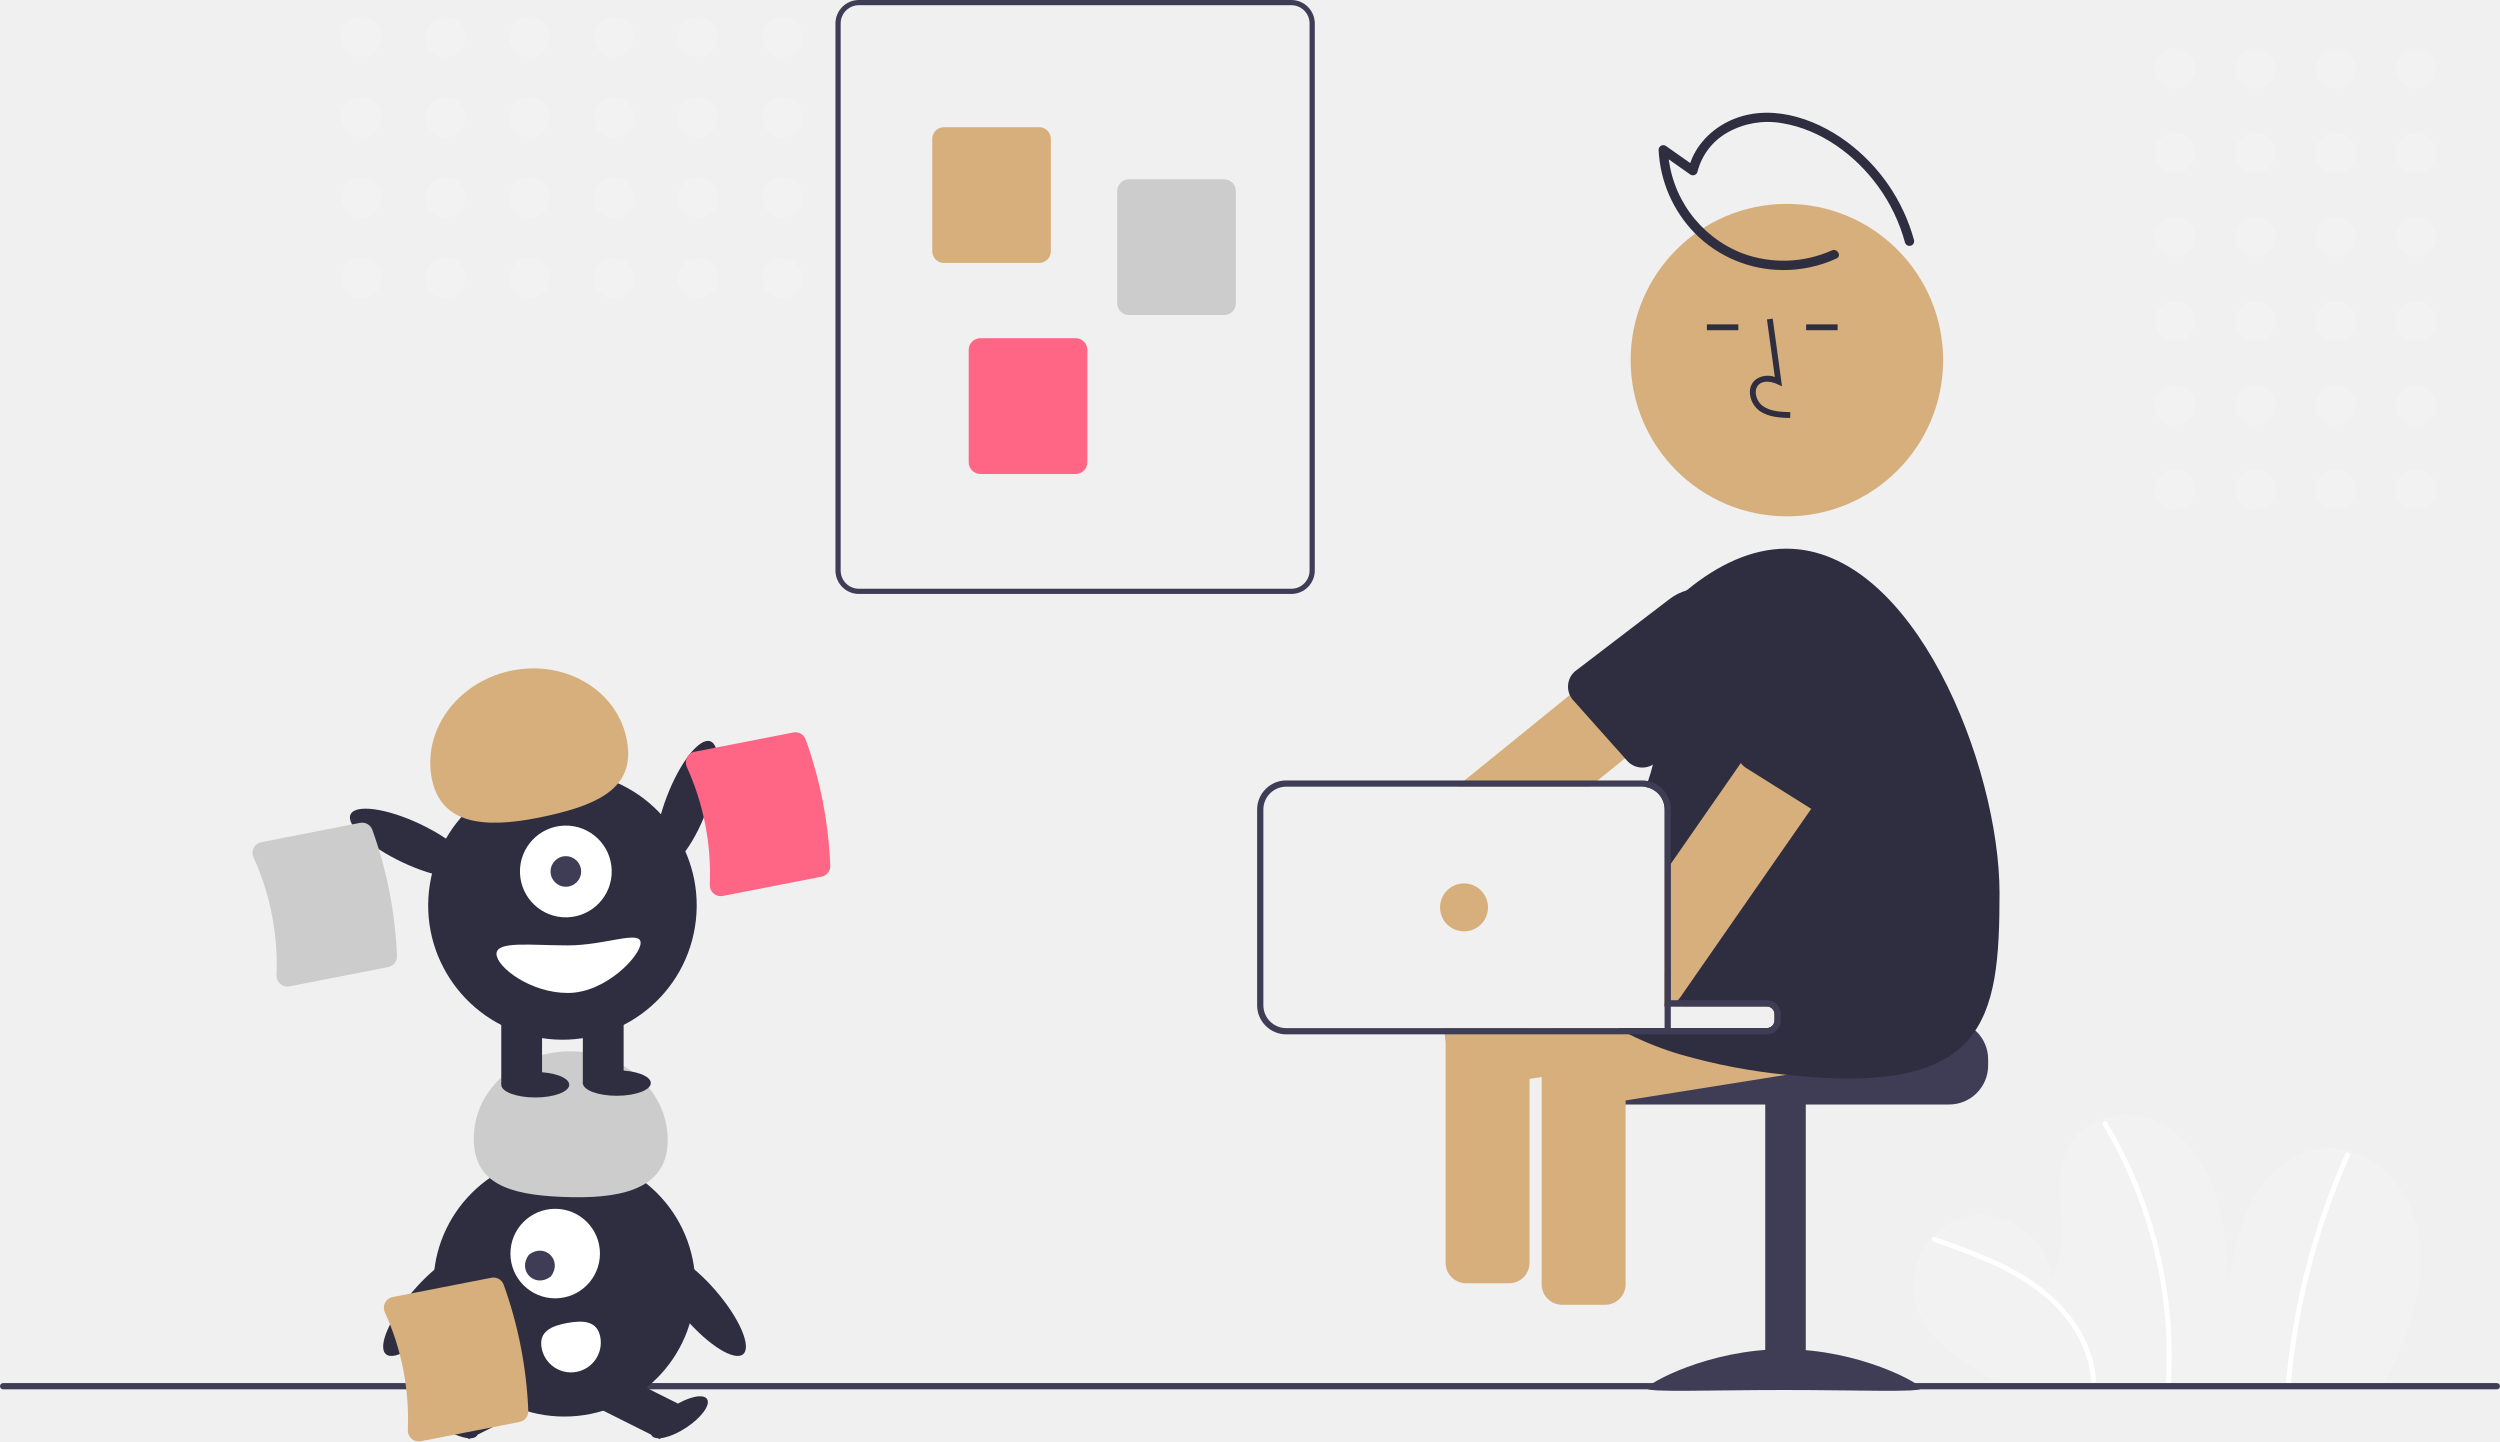
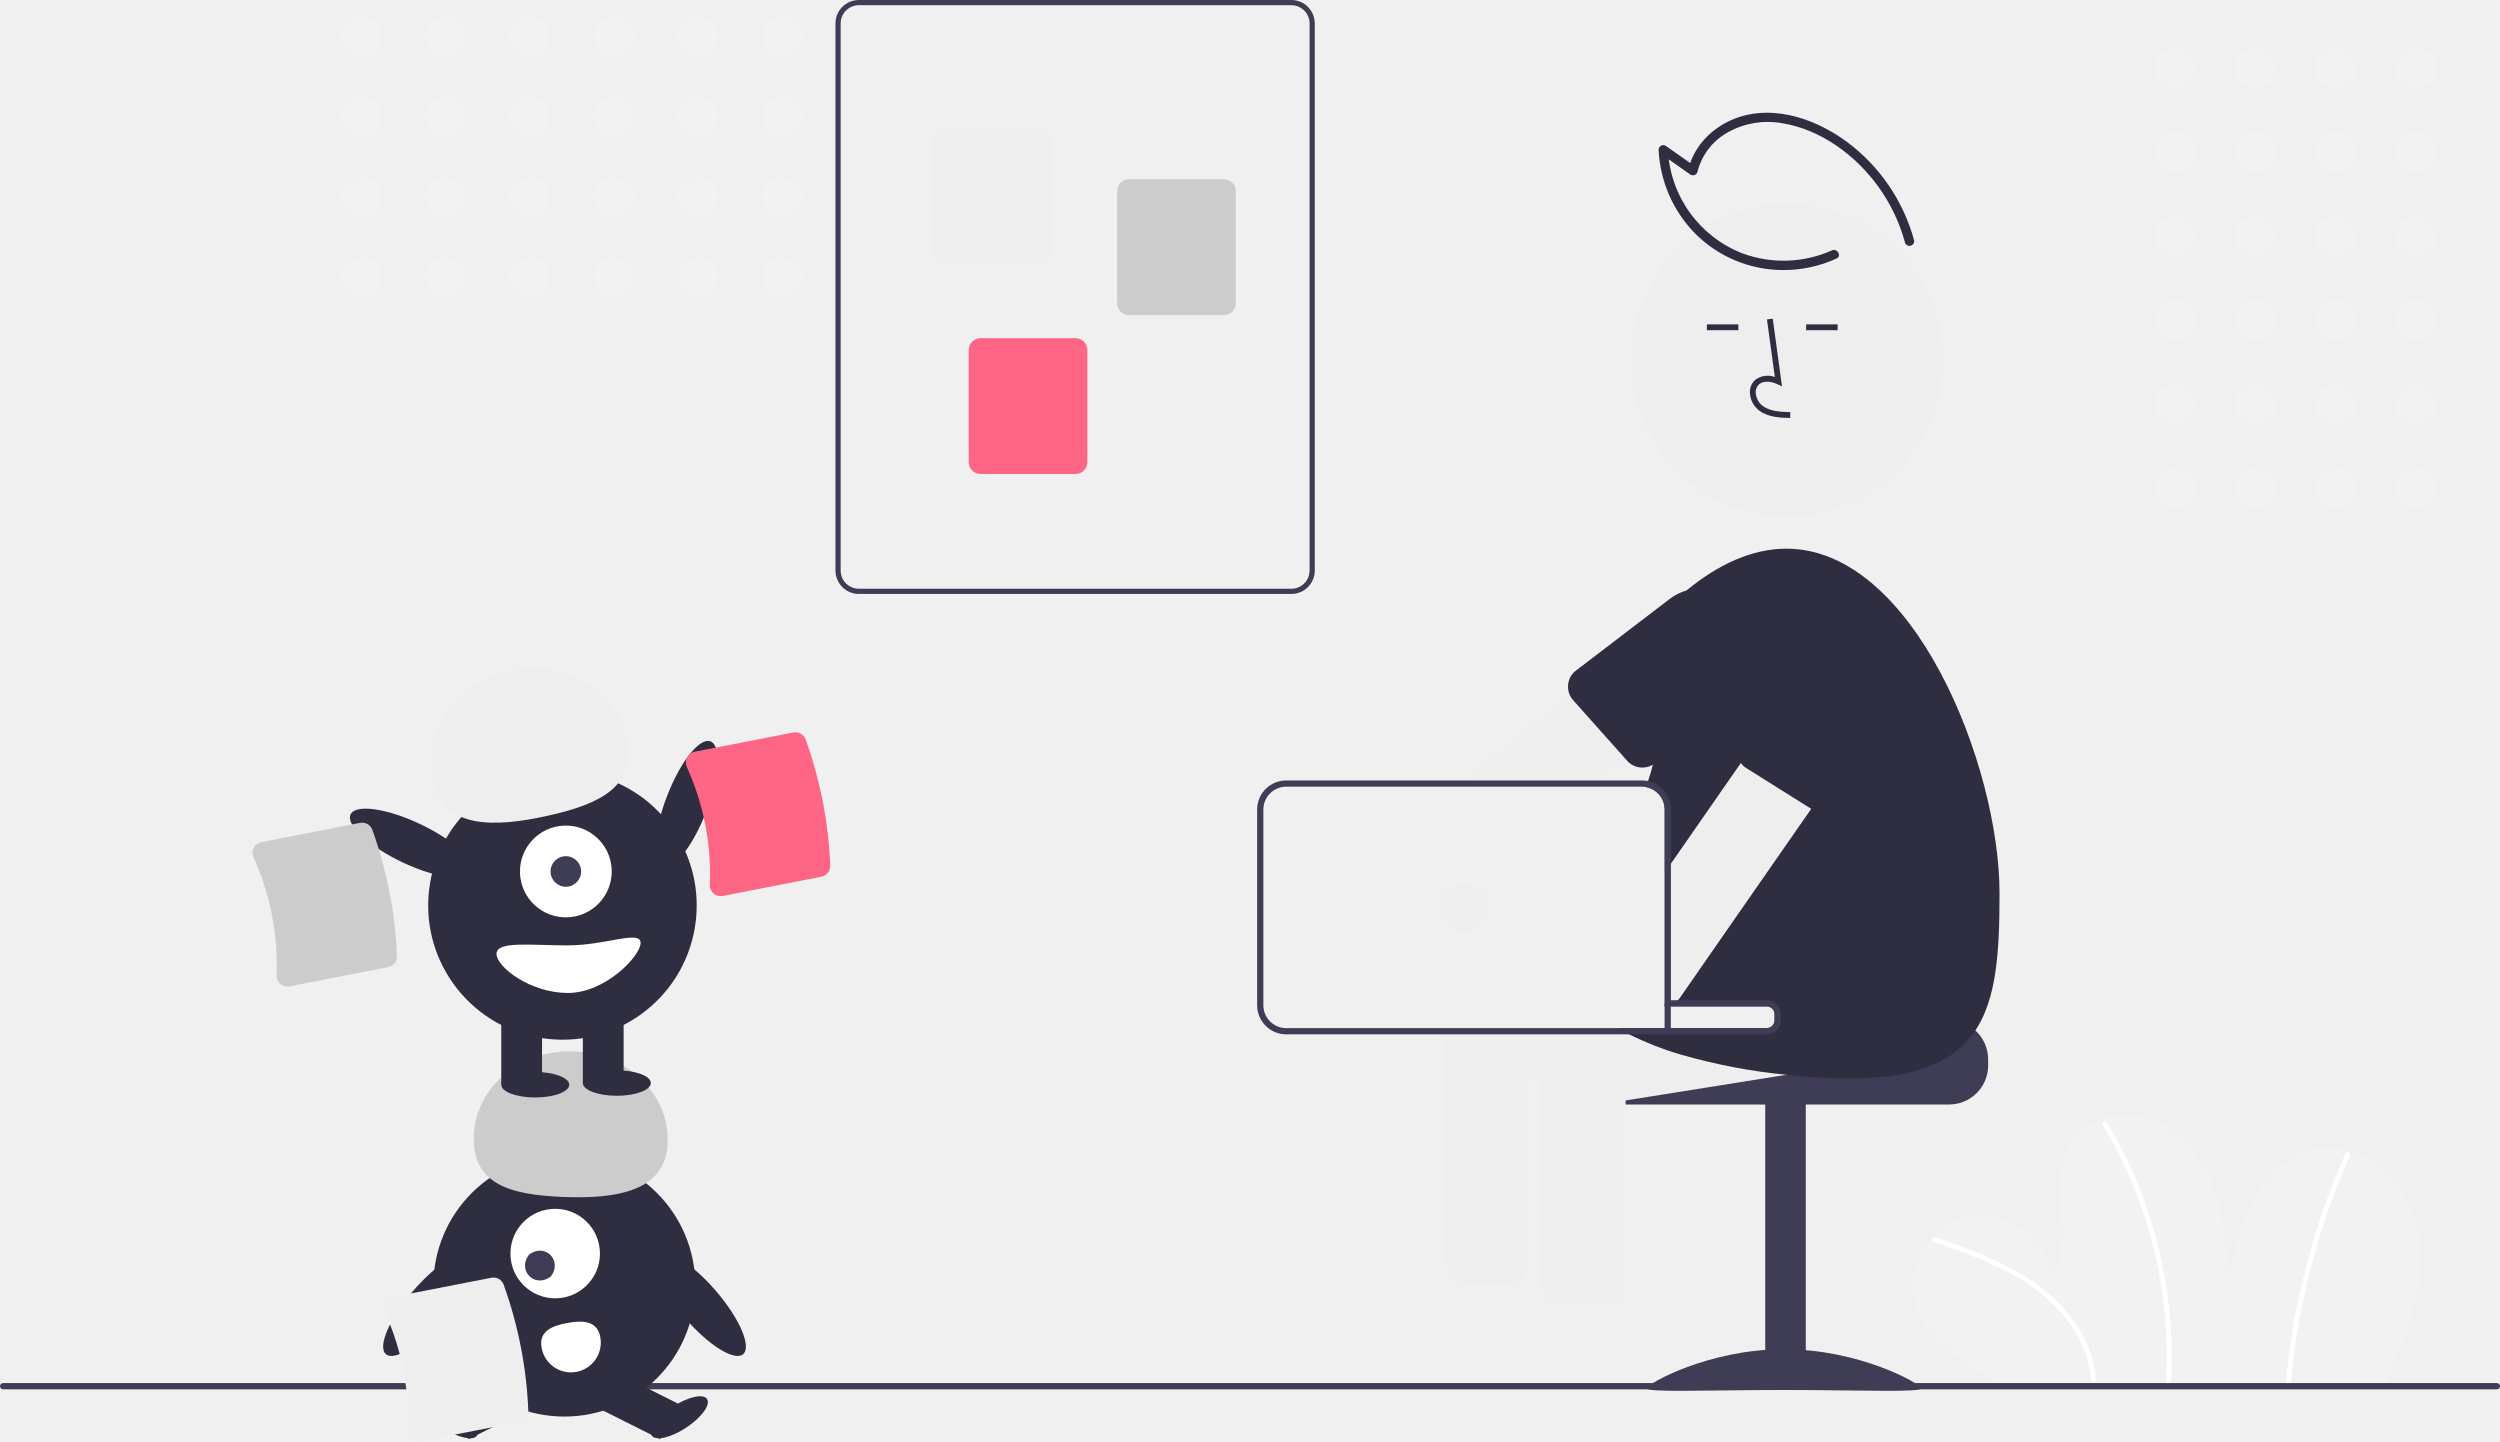
<svg xmlns="http://www.w3.org/2000/svg" id="a91fd4ba-2994-4174-ad77-9b89e961cfb5" data-name="Layer 1" width="802" height="462.415" viewBox="0 0 802 462.415">
  <circle cx="775.091" cy="21.98" r="6.467" fill="#f2f2f2" />
  <circle cx="749.317" cy="21.98" r="6.467" fill="#f2f2f2" />
  <circle cx="723.544" cy="21.98" r="6.467" fill="#f2f2f2" />
  <circle cx="697.771" cy="21.98" r="6.467" fill="#f2f2f2" />
  <circle cx="775.091" cy="48.98" r="6.467" fill="#f2f2f2" />
  <circle cx="749.317" cy="48.98" r="6.467" fill="#f2f2f2" />
  <circle cx="723.544" cy="48.98" r="6.467" fill="#f2f2f2" />
  <circle cx="697.771" cy="48.98" r="6.467" fill="#f2f2f2" />
  <circle cx="775.091" cy="75.98" r="6.467" fill="#f2f2f2" />
  <circle cx="749.317" cy="75.98" r="6.467" fill="#f2f2f2" />
  <circle cx="723.544" cy="75.98" r="6.467" fill="#f2f2f2" />
  <circle cx="697.771" cy="75.98" r="6.467" fill="#f2f2f2" />
  <circle cx="775.091" cy="102.98" r="6.467" fill="#f2f2f2" />
  <circle cx="749.317" cy="102.98" r="6.467" fill="#f2f2f2" />
  <circle cx="723.544" cy="102.98" r="6.467" fill="#f2f2f2" />
  <circle cx="697.771" cy="102.98" r="6.467" fill="#f2f2f2" />
  <circle cx="775.091" cy="129.98" r="6.467" fill="#f2f2f2" />
  <circle cx="749.317" cy="129.98" r="6.467" fill="#f2f2f2" />
  <circle cx="723.544" cy="129.98" r="6.467" fill="#f2f2f2" />
  <circle cx="697.771" cy="129.98" r="6.467" fill="#f2f2f2" />
  <circle cx="775.091" cy="156.98" r="6.467" fill="#f2f2f2" />
  <circle cx="749.317" cy="156.98" r="6.467" fill="#f2f2f2" />
  <circle cx="723.544" cy="156.98" r="6.467" fill="#f2f2f2" />
  <circle cx="697.771" cy="156.98" r="6.467" fill="#f2f2f2" />
  <path d="M963.083,664.753c4.668-10.084,9.333-20.317,11.359-31.242s1.176-22.783-4.627-32.259-17.228-15.902-28.132-13.76c-8.955,1.759-16.146,8.813-20.357,16.91s-5.9,17.23-7.537,26.209c-.529-10.2-1.09-20.564-4.478-30.2s-10.06-18.615-19.569-22.343-21.879-.796-26.891,8.103c-7.061,12.538,2.302,30.125-5.817,42.006-1.393-11.917-13.855-21.332-25.699-19.416s-20.701,14.781-18.265,26.529c1.45,6.99,6.219,12.936,11.922,17.232s12.334,9.274,18.895,12.09Z" transform="translate(-199 -218.7925)" fill="#f2f2f2" />
  <path d="M819.29,617.18c9.408,3.289,18.903,6.614,27.492,11.756,7.698,4.608,14.553,10.812,18.882,18.757A33.356,33.356,0,0,1,869.79,661.551c.063,1.018,1.655,1.025,1.592,0-.557-9.061-4.972-17.353-11.087-23.911-6.704-7.19-15.392-12.1-24.361-15.91-5.318-2.259-10.769-4.179-16.221-6.085-.969-.339-1.385,1.198-.423,1.535Z" transform="translate(-199 -218.7925)" fill="#fff" />
  <path d="M873.557,579.647a143.382,143.382,0,0,1,13.791,30.616,145.117,145.117,0,0,1,6.361,32.968,143.307,143.307,0,0,1,.152,18.837c-.059,1.023,1.533,1.02,1.592,0a145.195,145.195,0,0,0-2.04-33.82,146.927,146.927,0,0,0-9.769-32.44,143.252,143.252,0,0,0-8.712-16.963.796.796,0,0,0-1.374.803Z" transform="translate(-199 -218.7925)" fill="#fff" />
  <path d="M951.458,588.789a232.043,232.043,0,0,0-17.116,57.578q-1.342,8.365-2.078,16.812c-.089,1.02,1.503,1.014,1.592,0a231.209,231.209,0,0,1,12.738-58.025q2.834-7.892,6.239-15.562c.412-.928-.959-1.739-1.374-.803Z" transform="translate(-199 -218.7925)" fill="#fff" />
  <path d="M1000,664.486H200a1,1,0,0,1,0-2h800a1,1,0,0,1,0,2Z" transform="translate(-199 -218.7925)" fill="#3f3d56" />
  <path d="M613.263,409.335H474.534a7.53,7.53,0,0,1-7.521-7.521v-175.5a7.53,7.53,0,0,1,7.521-7.521H613.263A7.53,7.53,0,0,1,620.784,226.314v175.5A7.53,7.53,0,0,1,613.263,409.335ZM474.534,220.464a5.857,5.857,0,0,0-5.85,5.85v175.5a5.857,5.857,0,0,0,5.85,5.85H613.263a5.857,5.857,0,0,0,5.85-5.85v-175.5a5.857,5.857,0,0,0-5.85-5.85Z" transform="translate(-199 -218.7925)" fill="#3f3d56" />
-   <path d="M532.358,303.151h-30.537a3.765,3.765,0,0,1-3.761-3.761V263.355a3.765,3.765,0,0,1,3.761-3.761h30.537a3.765,3.765,0,0,1,3.761,3.761v36.036A3.765,3.765,0,0,1,532.358,303.151Z" transform="translate(-199 -218.7925)" fill="#d6af7c" />
+   <path d="M532.358,303.151h-30.537a3.765,3.765,0,0,1-3.761-3.761V263.355a3.765,3.765,0,0,1,3.761-3.761h30.537a3.765,3.765,0,0,1,3.761,3.761v36.036A3.765,3.765,0,0,1,532.358,303.151Z" transform="translate(-199 -218.7925)" fill="#eeeeee" />
  <path d="M591.694,319.865h-30.537a3.765,3.765,0,0,1-3.761-3.761V280.069a3.765,3.765,0,0,1,3.761-3.761h30.537a3.765,3.765,0,0,1,3.761,3.761v36.036A3.765,3.765,0,0,1,591.694,319.865Z" transform="translate(-199 -218.7925)" fill="#ccc" />
  <path d="M544.058,370.844h-30.537a3.765,3.765,0,0,1-3.761-3.761V331.047a3.765,3.765,0,0,1,3.761-3.761h30.537a3.765,3.765,0,0,1,3.761,3.761v36.036A3.765,3.765,0,0,1,544.058,370.844Z" transform="translate(-199 -218.7925)" fill="#ff6584" />
  <circle cx="115.931" cy="11.82" r="6.467" fill="#f2f2f2" />
  <circle cx="115.931" cy="37.594" r="6.467" fill="#f2f2f2" />
  <circle cx="115.931" cy="63.367" r="6.467" fill="#f2f2f2" />
  <circle cx="115.931" cy="89.14" r="6.467" fill="#f2f2f2" />
  <circle cx="142.931" cy="11.82" r="6.467" fill="#f2f2f2" />
  <circle cx="142.931" cy="37.594" r="6.467" fill="#f2f2f2" />
  <circle cx="142.931" cy="63.367" r="6.467" fill="#f2f2f2" />
  <circle cx="142.931" cy="89.14" r="6.467" fill="#f2f2f2" />
  <circle cx="169.931" cy="11.82" r="6.467" fill="#f2f2f2" />
  <circle cx="169.931" cy="37.594" r="6.467" fill="#f2f2f2" />
  <circle cx="169.931" cy="63.367" r="6.467" fill="#f2f2f2" />
  <circle cx="169.931" cy="89.14" r="6.467" fill="#f2f2f2" />
  <circle cx="196.931" cy="11.82" r="6.467" fill="#f2f2f2" />
  <circle cx="196.931" cy="37.594" r="6.467" fill="#f2f2f2" />
  <circle cx="196.931" cy="63.367" r="6.467" fill="#f2f2f2" />
  <circle cx="196.931" cy="89.14" r="6.467" fill="#f2f2f2" />
  <circle cx="223.931" cy="11.82" r="6.467" fill="#f2f2f2" />
  <circle cx="223.931" cy="37.594" r="6.467" fill="#f2f2f2" />
  <circle cx="223.931" cy="63.367" r="6.467" fill="#f2f2f2" />
  <circle cx="223.931" cy="89.14" r="6.467" fill="#f2f2f2" />
  <circle cx="250.931" cy="11.82" r="6.467" fill="#f2f2f2" />
  <circle cx="250.931" cy="37.594" r="6.467" fill="#f2f2f2" />
  <circle cx="250.931" cy="63.367" r="6.467" fill="#f2f2f2" />
  <circle cx="250.931" cy="89.14" r="6.467" fill="#f2f2f2" />
  <circle cx="181.045" cy="412.421" r="42.012" fill="#2f2e41" />
  <rect x="345.269" y="663.26" width="22.868" height="12.763" transform="translate(-461.0904 11.81391) rotate(-26.60099)" fill="#2f2e41" />
  <ellipse cx="343.153" cy="673.455" rx="3.989" ry="10.636" transform="translate(-606.9803 370.4351) rotate(-56.60122)" fill="#2f2e41" />
  <rect x="397.005" y="658.208" width="12.763" height="22.868" transform="translate(-574.9977 511.6876) rotate(-63.39901)" fill="#2f2e41" />
  <ellipse cx="416.936" cy="673.455" rx="10.636" ry="3.989" transform="translate(-500.8589 121.9302) rotate(-33.39878)" fill="#2f2e41" />
  <circle cx="178.104" cy="402.145" r="14.359" fill="#fff" />
  <path d="M368.696,621.284c5.123-3.902,10.914,1.889,7.012,7.012C370.585,632.199,364.794,626.407,368.696,621.284Z" transform="translate(-199 -218.7925)" fill="#3f3d56" />
  <path d="M413.187,585.509c.632-15.554-12.773-28.728-29.941-29.425s-31.597,11.346-32.229,26.9,11.302,19.087,28.47,19.785S412.555,601.062,413.187,585.509Z" transform="translate(-199 -218.7925)" fill="#ccc" />
  <ellipse cx="423.721" cy="637.274" rx="6.594" ry="21.006" transform="translate(-511.8837 210.9448) rotate(-40.64516)" fill="#2f2e41" />
  <ellipse cx="336.486" cy="637.274" rx="21.006" ry="6.594" transform="translate(-565.2286 258.6905) rotate(-49.35484)" fill="#2f2e41" />
  <path d="M391.584,647.77a9.572,9.572,0,1,1-18.835,3.429l-.003-.018c-.942-5.202,3.08-7.043,8.283-7.985S390.642,642.568,391.584,647.77Z" transform="translate(-199 -218.7925)" fill="#fff" />
  <path d="M824.297,546.116H768.287a2.501,2.501,0,0,1-2.5,2.5h-54.98a12.86,12.86,0,0,0-2.11,2,12.41,12.41,0,0,0-2.9,8v2a12.505,12.505,0,0,0,12.5,12.5h106a12.511,12.511,0,0,0,12.5-12.5v-2A12.517,12.517,0,0,0,824.297,546.116Z" transform="translate(-199 -218.7925)" fill="#3f3d56" />
  <rect x="566.292" y="353.827" width="13" height="92" fill="#3f3d56" />
  <path d="M815.292,664.163c0,1.405-19.699.543-44,.543s-44,.861-44-.543,19.699-12.543,44-12.543S815.292,662.758,815.292,664.163Z" transform="translate(-199 -218.7925)" fill="#3f3d56" />
-   <path d="M821.847,548.996l-2.18-13.64a6.574,6.574,0,0,0-7.52-5.45l-22.49,3.59-38.52,6.15-12.53,2H765.787a2.501,2.501,0,0,1,2.5,2.5v1.97a2.501,2.501,0,0,1-2.5,2.5H696.617a6.332,6.332,0,0,0-2.43,2,6.487,6.487,0,0,0-1.24,4.96l.62,3.88.75,4.71.81,5.06a6.561,6.561,0,0,0,7.5,5.44l17.87-2.85,51.54-8.23,44.36-7.08A6.587,6.587,0,0,0,821.847,548.996Z" transform="translate(-199 -218.7925)" fill="#d6af7c" />
-   <path d="M719.127,550.616a6.356,6.356,0,0,0-2.53-2H697.477a6.321,6.321,0,0,0-2.54,2,6.465,6.465,0,0,0-1.37,3.99v76.21a6.56,6.56,0,0,0,6.55,6.55h13.83a6.56,6.56,0,0,0,6.55-6.55v-76.21A6.484,6.484,0,0,0,719.127,550.616Z" transform="translate(-199 -218.7925)" fill="#d6af7c" />
-   <path d="M760.747,420.816l-.13-.17-8.58-10.57a6.315,6.315,0,0,0-1.63-1.43,4.813,4.813,0,0,0-1.06-.54,6.3,6.3,0,0,0-1.71-.42,6.649,6.649,0,0,0-1.18-.02.032.032,0,0,0-.02.01,6.485,6.485,0,0,0-3.62,1.44l-17.61,14.28-22.63,18.36-33.77,27.4-2.46,2h42.73l2.47-2,8.17-6.63.58-.46,39.46-32.01.03-.02a6.457,6.457,0,0,0,1.87-2.45,6.599,6.599,0,0,0,.52-1.97A6.501,6.501,0,0,0,760.747,420.816Z" transform="translate(-199 -218.7925)" fill="#d6af7c" />
+   <path d="M821.847,548.996l-2.18-13.64a6.574,6.574,0,0,0-7.52-5.45l-22.49,3.59-38.52,6.15-12.53,2H765.787a2.501,2.501,0,0,1,2.5,2.5v1.97a2.501,2.501,0,0,1-2.5,2.5H696.617a6.332,6.332,0,0,0-2.43,2,6.487,6.487,0,0,0-1.24,4.96l.62,3.88.75,4.71.81,5.06a6.561,6.561,0,0,0,7.5,5.44l17.87-2.85,51.54-8.23,44.36-7.08A6.587,6.587,0,0,0,821.847,548.996Z" transform="translate(-199 -218.7925)" fill="#eeeeee" />
+   <path d="M719.127,550.616a6.356,6.356,0,0,0-2.53-2H697.477a6.321,6.321,0,0,0-2.54,2,6.465,6.465,0,0,0-1.37,3.99v76.21a6.56,6.56,0,0,0,6.55,6.55h13.83a6.56,6.56,0,0,0,6.55-6.55v-76.21A6.484,6.484,0,0,0,719.127,550.616Z" transform="translate(-199 -218.7925)" fill="#eeeeee" />
+   <path d="M760.747,420.816l-.13-.17-8.58-10.57a6.315,6.315,0,0,0-1.63-1.43,4.813,4.813,0,0,0-1.06-.54,6.3,6.3,0,0,0-1.71-.42,6.649,6.649,0,0,0-1.18-.02.032.032,0,0,0-.02.01,6.485,6.485,0,0,0-3.62,1.44l-17.61,14.28-22.63,18.36-33.77,27.4-2.46,2h42.73l2.47-2,8.17-6.63.58-.46,39.46-32.01.03-.02a6.457,6.457,0,0,0,1.87-2.45,6.599,6.599,0,0,0,.52-1.97A6.501,6.501,0,0,0,760.747,420.816Z" transform="translate(-199 -218.7925)" fill="#eeeeee" />
  <path d="M760.617,420.646a16.303,16.303,0,0,0-3.56-7.3,16.118,16.118,0,0,0-6.65-4.7c-.4-.15-.79-.29-1.19-.4a17.15,17.15,0,0,0-2.76-.58.032.032,0,0,0-.02.01,16.314,16.314,0,0,0-11.8,3.26l-30.46,23.28a6.462,6.462,0,0,0-2.15,4.57,6.633,6.633,0,0,0,.55,2.97c.1.21.21.42.33.62a5.756,5.756,0,0,0,.84,1.12l4.88,5.48,11.35,12.73.32.36.73.83a6.549,6.549,0,0,0,9.27.41l26.27-28.22a16.213,16.213,0,0,0,3.19-5.03A16.466,16.466,0,0,0,760.617,420.646Z" transform="translate(-199 -218.7925)" fill="#2f2e41" />
-   <circle cx="573.231" cy="115.521" r="50.122" fill="#d6af7c" />
-   <path d="M791.027,542.096l-1.37-8.6-.81-5.05a6.563,6.563,0,0,0-7.51-5.44l-36.43,5.81-9.88,1.58-2,.32v10.93H765.787a2.501,2.501,0,0,1,2.5,2.5v1.97a2.501,2.501,0,0,1-2.5,2.5H662.117c0,.02.01.04.01.06l.62,3.88,1.56,9.76a6.561,6.561,0,0,0,7.5,5.44l17.87-2.85,3.89-.62.75-.12,26.18-4.18,17.81-2.85,28.26-4.51.42-.07,18.59-2.96A6.568,6.568,0,0,0,791.027,542.096Z" transform="translate(-199 -218.7925)" fill="#d6af7c" />
+   <circle cx="573.231" cy="115.521" r="50.122" fill="#eeeeee" />
+   <path d="M791.027,542.096l-1.37-8.6-.81-5.05a6.563,6.563,0,0,0-7.51-5.44l-36.43,5.81-9.88,1.58-2,.32v10.93H765.787a2.501,2.501,0,0,1,2.5,2.5v1.97a2.501,2.501,0,0,1-2.5,2.5H662.117c0,.02.01.04.01.06l.62,3.88,1.56,9.76a6.561,6.561,0,0,0,7.5,5.44l17.87-2.85,3.89-.62.75-.12,26.18-4.18,17.81-2.85,28.26-4.51.42-.07,18.59-2.96A6.568,6.568,0,0,0,791.027,542.096Z" transform="translate(-199 -218.7925)" fill="#eeeeee" />
  <path d="M840.447,505.316c0,40.86-4.15,65.3-68.15,58.3-.09-.01-.17-.02-.26-.03a190.03,190.03,0,0,1-33.73-6.45,100.174,100.174,0,0,1-16.64-6.52c-1.26-.64-2.47-1.31-3.66-2H765.787a2.501,2.501,0,0,0,2.5-2.5v-1.97a2.501,2.501,0,0,0-2.5-2.5H733.027v-63.16a7.341,7.341,0,0,0-7.33-7.33h1.35c.23-.66.46-1.33.71-2,2.43-6.75,2.191-12.06,5.641-18.67,4.74-9.12,4.77-18.29,11-26,4.64-5.73-9.571-11.98-4.351-16.28,10.03-8.28,20.95-13.4,32.03-13.4C812.937,394.806,840.447,464.456,840.447,505.316Z" transform="translate(-199 -218.7925)" fill="#2f2e41" />
  <path d="M773.284,352.89l.052-1.873c-3.485-.097-6.557-.316-8.865-2.002a5.758,5.758,0,0,1-2.23-4.241,3.291,3.291,0,0,1,1.08-2.711c1.532-1.294,3.998-.875,5.795-.051l1.55.711-2.972-21.718-1.856.254,2.528,18.474a6.612,6.612,0,0,0-6.254.9,5.124,5.124,0,0,0-1.742,4.207,7.616,7.616,0,0,0,2.997,5.688C766.332,352.695,770.186,352.803,773.284,352.89Z" transform="translate(-199 -218.7925)" fill="#2f2e41" />
  <rect x="547.573" y="104.059" width="10.088" height="1.873" fill="#2f2e41" />
  <rect x="579.414" y="104.059" width="10.088" height="1.873" fill="#2f2e41" />
-   <path d="M802.027,435.146l-3.97-2.76-7.39-5.13a6.564,6.564,0,0,0-9.12,1.65l-24.09,34.67-22.43,32.28-2,2.88v42.91h.18a6.531,6.531,0,0,0,4.09-2,5.832,5.832,0,0,0,.63-.77l6.98-10.06,17.25-24.83,17.88-25.72,1.7-2.45,21.92-31.55a5.683,5.683,0,0,0,.33-.52,5.266,5.266,0,0,0,.27-.53A6.55,6.55,0,0,0,802.027,435.146Z" transform="translate(-199 -218.7925)" fill="#d6af7c" />
+   <path d="M802.027,435.146l-3.97-2.76-7.39-5.13a6.564,6.564,0,0,0-9.12,1.65l-24.09,34.67-22.43,32.28-2,2.88v42.91h.18a6.531,6.531,0,0,0,4.09-2,5.832,5.832,0,0,0,.63-.77l6.98-10.06,17.25-24.83,17.88-25.72,1.7-2.45,21.92-31.55a5.683,5.683,0,0,0,.33-.52,5.266,5.266,0,0,0,.27-.53A6.55,6.55,0,0,0,802.027,435.146Z" transform="translate(-199 -218.7925)" fill="#eeeeee" />
  <path d="M802.097,421.426a16.089,16.089,0,0,0-2.22-1.22,16.359,16.359,0,0,0-19.98,5.16l-22.76,30.86a6.525,6.525,0,0,0,2.18,9.04l20.72,13,.26.16,1.04.65a6.573,6.573,0,0,0,9.01-2.2l16.07-31.9.27-.53.01-.01.99-1.99A16.363,16.363,0,0,0,802.097,421.426Z" transform="translate(-199 -218.7925)" fill="#2f2e41" />
-   <path d="M662.747,548.616v75.29a6.559,6.559,0,0,0,6.55,6.55h13.83a6.56,6.56,0,0,0,6.55-6.55v-75.29Z" transform="translate(-199 -218.7925)" fill="#d6af7c" />
+   <path d="M662.747,548.616v75.29a6.559,6.559,0,0,0,6.55,6.55h13.83a6.56,6.56,0,0,0,6.55-6.55v-75.29Z" transform="translate(-199 -218.7925)" fill="#eeeeee" />
  <path d="M765.787,539.646H735.027v-61.16a9.34,9.34,0,0,0-9.33-9.33H611.627a9.342,9.342,0,0,0-9.34,9.33v62.8a9.342,9.342,0,0,0,9.34,9.33H765.787c.16,0,.31-.01.46-.02.14-.01.28-.04.42-.06a4.516,4.516,0,0,0,3.62-4.42v-1.97A4.5,4.5,0,0,0,765.787,539.646Zm0,8.97H611.627a7.343,7.343,0,0,1-7.34-7.33v-62.8a7.343,7.343,0,0,1,7.34-7.33H725.697a7.341,7.341,0,0,1,7.33,7.33v63.16H765.787a2.501,2.501,0,0,1,2.5,2.5v1.97A2.501,2.501,0,0,1,765.787,548.616Z" transform="translate(-199 -218.7925)" fill="#3f3d56" />
-   <circle cx="469.658" cy="291.094" r="7.69" fill="#d6af7c" />
+   <circle cx="469.658" cy="291.094" r="7.69" fill="#eeeeee" />
  <rect x="533.997" y="321.913" width="2" height="9" fill="#3f3d56" />
  <ellipse cx="419.239" cy="476.739" rx="21.534" ry="6.76" transform="translate(-374.7604 479.3457) rotate(-69.08217)" fill="#2f2e41" />
  <circle cx="379.432" cy="509.261" r="43.067" transform="translate(-383.032 583.4267) rotate(-80.78252)" fill="#2f2e41" />
  <rect x="160.806" y="324.269" width="13.084" height="23.442" fill="#2f2e41" />
  <rect x="186.974" y="324.269" width="13.084" height="23.442" fill="#2f2e41" />
  <ellipse cx="171.709" cy="347.983" rx="10.903" ry="4.089" fill="#2f2e41" />
  <ellipse cx="197.877" cy="347.438" rx="10.903" ry="4.089" fill="#2f2e41" />
  <circle cx="380.522" cy="498.358" r="14.719" transform="translate(-213.4744 -207.4001) rotate(-1.68323)" fill="#fff" />
  <circle cx="181.522" cy="279.566" r="4.906" fill="#3f3d56" />
-   <path d="M337.655,469.21c-3.477-15.574,7.639-31.31,24.829-35.149s33.944,5.675,37.422,21.249-7.915,21.318-25.105,25.156S341.133,484.784,337.655,469.21Z" transform="translate(-199 -218.7925)" fill="#d6af7c" />
+   <path d="M337.655,469.21c-3.477-15.574,7.639-31.31,24.829-35.149s33.944,5.675,37.422,21.249-7.915,21.318-25.105,25.156S341.133,484.784,337.655,469.21Z" transform="translate(-199 -218.7925)" fill="#eeeeee" />
  <ellipse cx="330.924" cy="489.278" rx="6.76" ry="21.534" transform="translate(-451.963 359.8144) rotate(-64.62574)" fill="#2f2e41" />
  <path d="M358.277,524.798c0,4.215,10.853,12.539,22.897,12.539s23.335-11.867,23.335-16.082-11.292.818-23.335.818S358.277,520.583,358.277,524.798Z" transform="translate(-199 -218.7925)" fill="#fff" />
  <path d="M462.543,500.03l-31.701,6.188a3.44,3.44,0,0,1-2.92-.772,3.498,3.498,0,0,1-1.217-2.82,82.894,82.894,0,0,0-7.376-37.786,3.499,3.499,0,0,1,.067-3.071,3.44,3.44,0,0,1,2.415-1.814l31.701-6.188a3.485,3.485,0,0,1,3.928,2.209,135.692,135.692,0,0,1,7.911,40.529A3.485,3.485,0,0,1,462.543,500.03Z" transform="translate(-199 -218.7925)" fill="#ff6584" />
  <path d="M323.543,529.03l-31.701,6.188a3.44,3.44,0,0,1-2.92-.772,3.498,3.498,0,0,1-1.217-2.82,82.894,82.894,0,0,0-7.376-37.786,3.499,3.499,0,0,1,.067-3.071,3.44,3.44,0,0,1,2.415-1.814l31.701-6.188a3.485,3.485,0,0,1,3.928,2.209,135.692,135.692,0,0,1,7.911,40.529A3.485,3.485,0,0,1,323.543,529.03Z" transform="translate(-199 -218.7925)" fill="#ccc" />
  <path d="M786.653,299.125a38.017,38.017,0,0,1-28.545.992,37.495,37.495,0,0,1-24.032-33.271l-2.257,1.295,9.516,6.696a1.509,1.509,0,0,0,2.204-.896,20.078,20.078,0,0,1,9.78-12.716,26.201,26.201,0,0,1,17.429-2.899c12.364,2.006,23.495,10.248,30.737,20.243a55.302,55.302,0,0,1,8.642,18.039,1.501,1.501,0,0,0,2.893-.798,58.45,58.45,0,0,0-21.527-31.502c-10.745-7.979-25.788-12.801-38.428-6.36-6.016,3.065-10.911,8.523-12.418,15.196l2.204-.896-9.516-6.696a1.509,1.509,0,0,0-2.257,1.295,41.07,41.07,0,0,0,11.75,26.892,39.926,39.926,0,0,0,27.934,11.685,40.626,40.626,0,0,0,17.407-3.707c1.753-.803.23-3.389-1.514-2.59Z" transform="translate(-199 -218.7925)" fill="#2f2e41" />
-   <path d="M365.674,674.954l-31.701,6.188a3.44,3.44,0,0,1-2.92-.772,3.498,3.498,0,0,1-1.217-2.82,82.894,82.894,0,0,0-7.376-37.786,3.499,3.499,0,0,1,.067-3.071,3.44,3.44,0,0,1,2.415-1.814l31.701-6.188a3.485,3.485,0,0,1,3.928,2.209,135.692,135.692,0,0,1,7.911,40.529A3.485,3.485,0,0,1,365.674,674.954Z" transform="translate(-199 -218.7925)" fill="#d6af7c" />
+   <path d="M365.674,674.954l-31.701,6.188a3.44,3.44,0,0,1-2.92-.772,3.498,3.498,0,0,1-1.217-2.82,82.894,82.894,0,0,0-7.376-37.786,3.499,3.499,0,0,1,.067-3.071,3.44,3.44,0,0,1,2.415-1.814l31.701-6.188a3.485,3.485,0,0,1,3.928,2.209,135.692,135.692,0,0,1,7.911,40.529A3.485,3.485,0,0,1,365.674,674.954Z" transform="translate(-199 -218.7925)" fill="#eeeeee" />
</svg>
